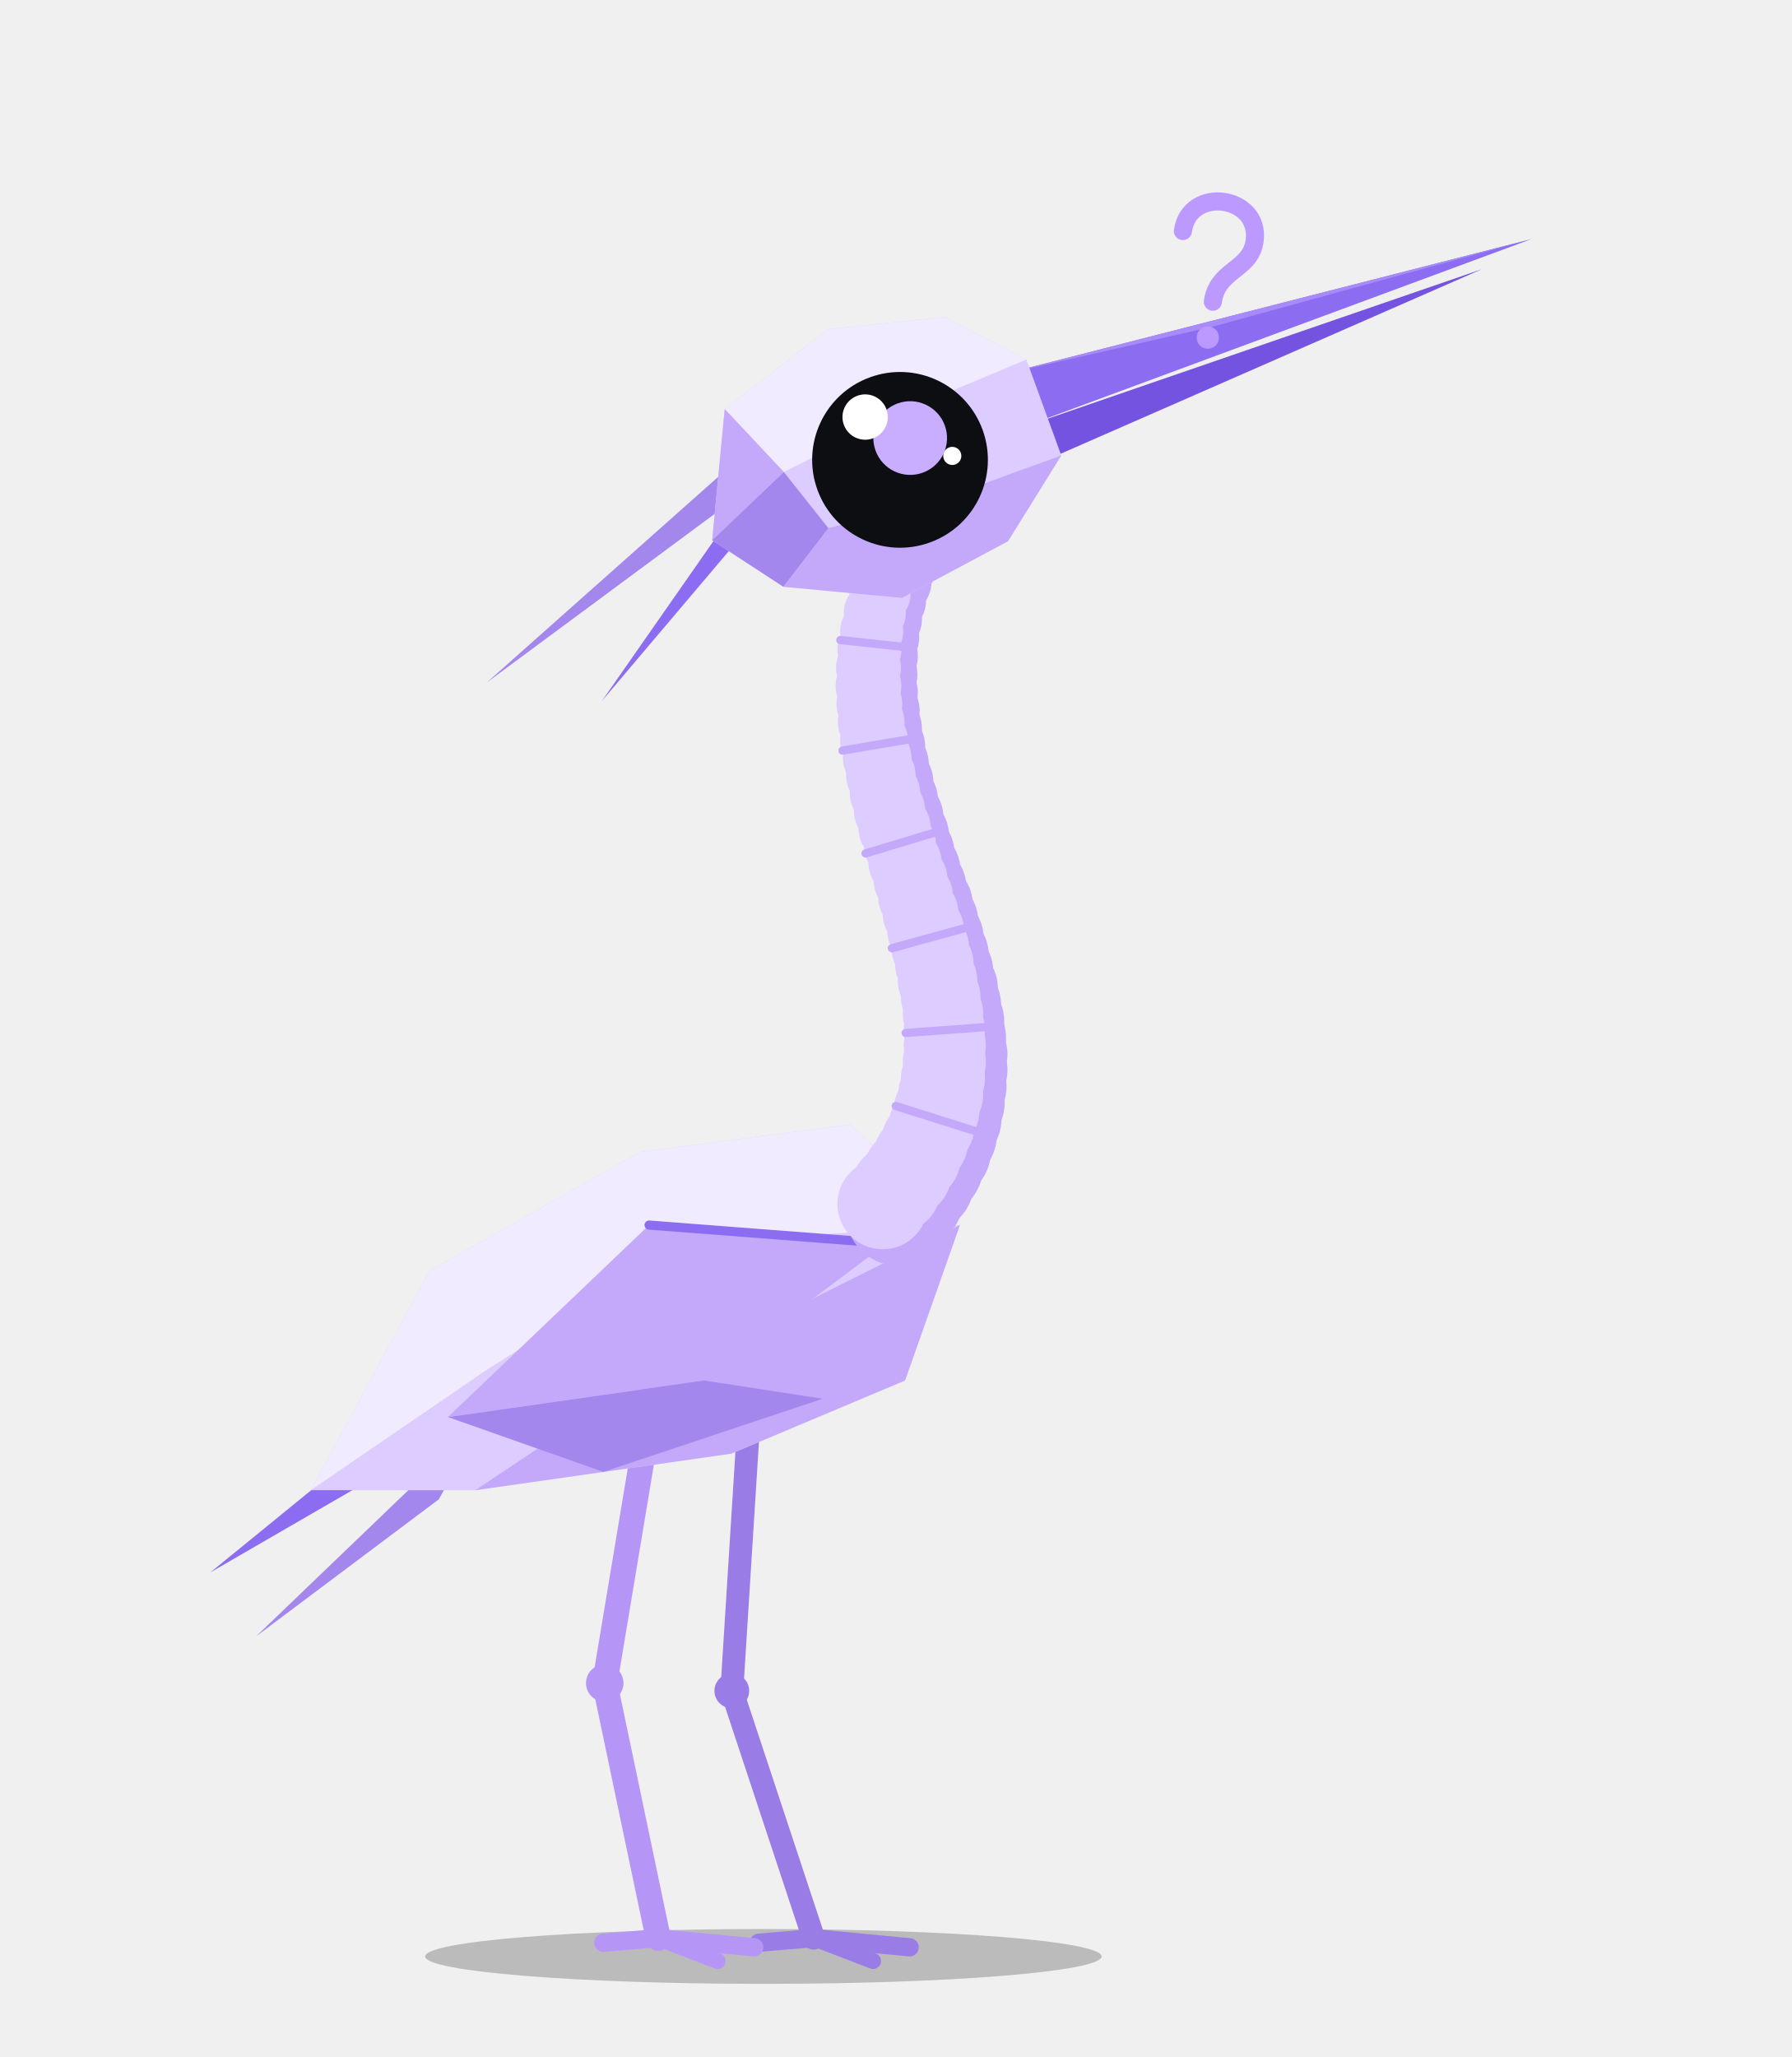
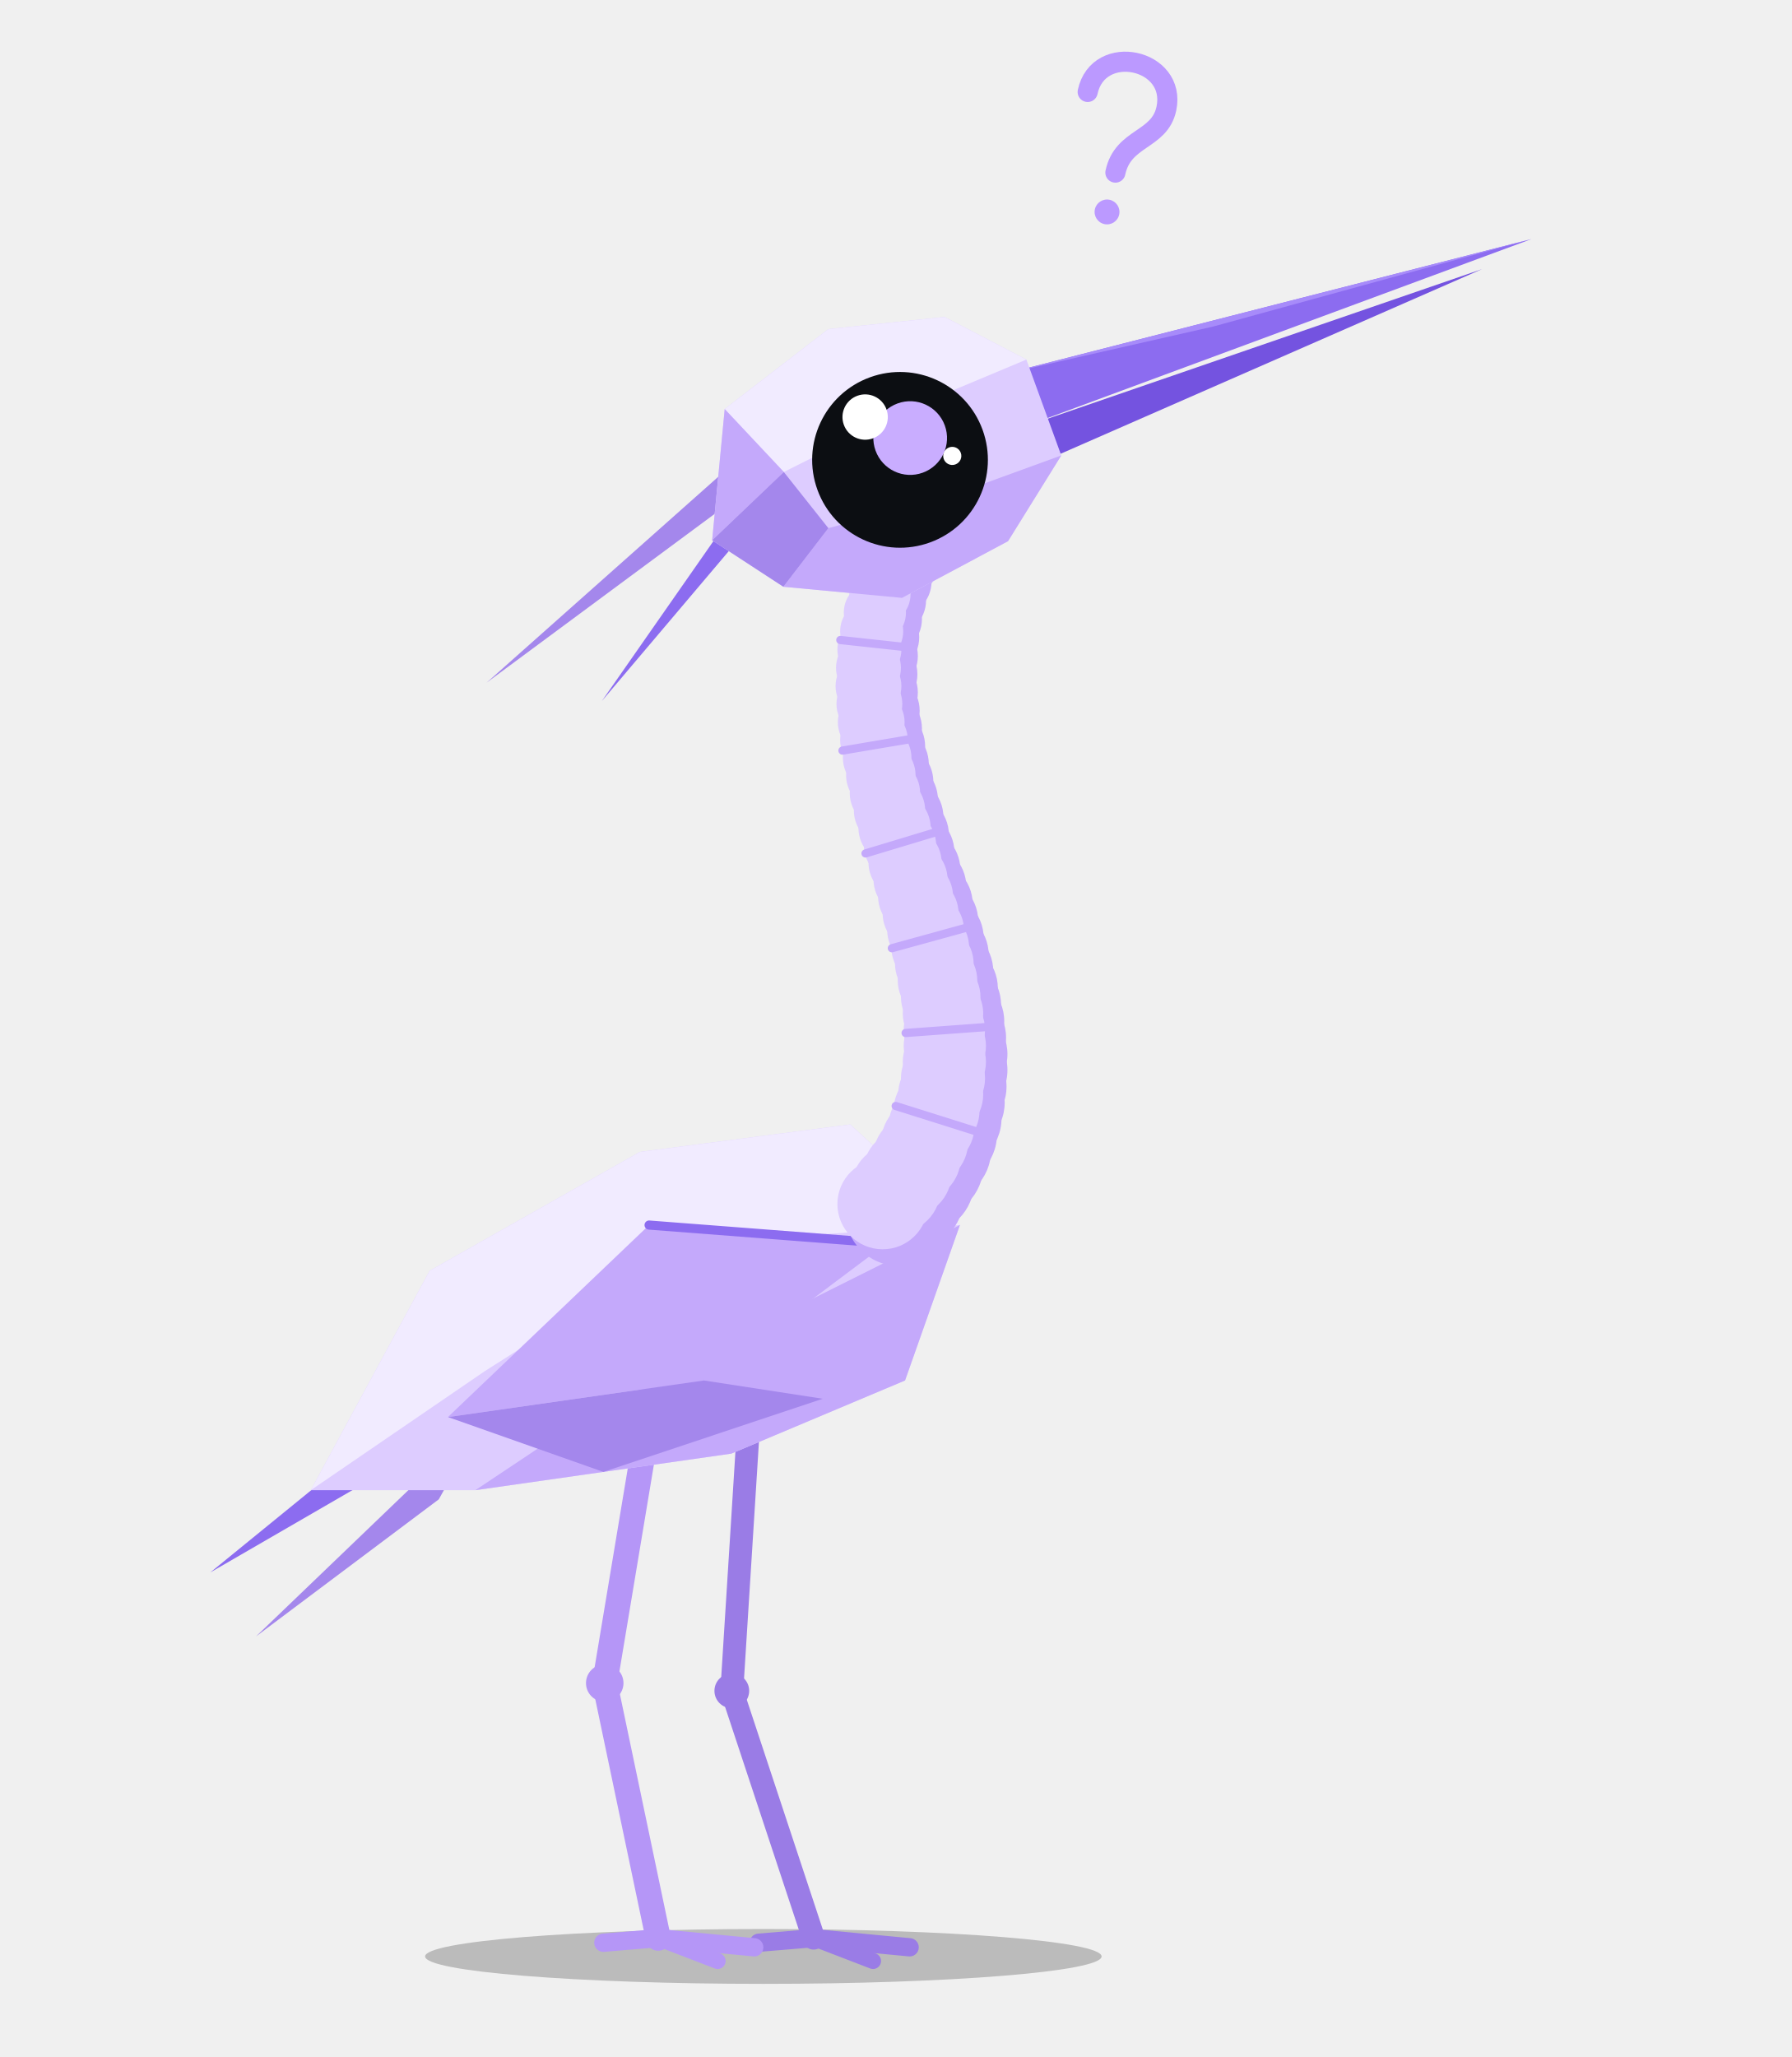
- <svg xmlns="http://www.w3.org/2000/svg" viewBox="28 -10 392 450" width="392" height="450">
-   <ellipse cx="195" cy="418" rx="74" ry="6" fill="#000000" opacity="0.22" />
-   <polyline points="192,298 188.1,359.9 206,414" fill="none" stroke="#9a7ce6" style="stroke-width: 5; stroke-linecap: round; stroke-linejoin: round" />
-   <circle cx="188.1" cy="359.9" r="3.8" fill="#9a7ce6" />
-   <polyline points="194,415 206,414 227,416" fill="none" stroke="#9a7ce6" style="stroke-width: 4; stroke-linecap: round; stroke-linejoin: round" />
-   <polyline points="206,414 219,419" fill="none" stroke="#9a7ce6" style="stroke-width: 3.5; stroke-linecap: round; stroke-linejoin: round" />
-   <polyline points="170,300 160.3,358.2 172,414" fill="none" stroke="#b596f7" style="stroke-width: 5.5; stroke-linecap: round; stroke-linejoin: round" />
-   <circle cx="160.3" cy="358.2" r="4.1" fill="#b596f7" />
-   <polyline points="160,415 172,414 193,416" fill="none" stroke="#b596f7" style="stroke-width: 4; stroke-linecap: round; stroke-linejoin: round" />
-   <polyline points="172,414 185,419" fill="none" stroke="#b596f7" style="stroke-width: 3.5; stroke-linecap: round; stroke-linejoin: round" />
-   <polygon points="128,290 74,334 112,312" fill="#8c6cf0" />
-   <polygon points="134,300 84,348 124,318" fill="#a487ec" />
-   <polygon points="96,316 122,268 168,242 214,236 238,258 226,292 188,308 132,316" fill="#ddccff" />
-   <polygon points="96,316 122,268 168,242 214,236 238,258 178,262 134,290" fill="#f1ebff" />
-   <polygon points="132,316 188,308 226,292 238,258 190,282 150,304" fill="#c4a9fb" />
-   <polygon points="126,300 170,258 222,262 182,292" fill="#c4a9fb" />
-   <polygon points="126,300 182,292 208,296 160,312" fill="#a487ec" />
-   <polyline points="170,258 222,262" fill="none" stroke="#8c6cf0" style="stroke-width: 2; stroke-linecap: round; stroke-linejoin: round" />
-   <circle cx="224.5" cy="255.4" r="11.5" fill="#c4a9fb" />
-   <circle cx="227.4" cy="252" r="11.4" fill="#c4a9fb" />
-   <circle cx="229.8" cy="248.6" r="11.3" fill="#c4a9fb" />
-   <circle cx="231.9" cy="245.1" r="11.2" fill="#c4a9fb" />
-   <circle cx="233.7" cy="241.7" r="11.1" fill="#c4a9fb" />
-   <circle cx="235.1" cy="238.2" r="11" fill="#c4a9fb" />
-   <circle cx="236.2" cy="234.7" r="10.9" fill="#c4a9fb" />
-   <circle cx="237" cy="231.2" r="10.8" fill="#c4a9fb" />
-   <circle cx="237.5" cy="227.7" r="10.7" fill="#c4a9fb" />
-   <circle cx="237.8" cy="224.1" r="10.6" fill="#c4a9fb" />
-   <circle cx="237.9" cy="220.6" r="10.5" fill="#c4a9fb" />
-   <circle cx="237.7" cy="217" r="10.4" fill="#c4a9fb" />
-   <circle cx="237.4" cy="213.4" r="10.3" fill="#c4a9fb" />
-   <circle cx="236.8" cy="209.8" r="10.2" fill="#c4a9fb" />
-   <circle cx="236.2" cy="206.2" r="10.1" fill="#c4a9fb" />
-   <circle cx="235.3" cy="202.5" r="10" fill="#c4a9fb" />
-   <circle cx="234.4" cy="198.9" r="9.9" fill="#c4a9fb" />
-   <circle cx="233.4" cy="195.2" r="9.8" fill="#c4a9fb" />
-   <circle cx="232.3" cy="191.5" r="9.7" fill="#c4a9fb" />
-   <circle cx="231.2" cy="187.8" r="9.6" fill="#c4a9fb" />
-   <circle cx="230" cy="184" r="9.4" fill="#c4a9fb" />
-   <circle cx="228.8" cy="180.3" r="9.3" fill="#c4a9fb" />
-   <circle cx="227.6" cy="176.5" r="9.2" fill="#c4a9fb" />
-   <circle cx="226.5" cy="172.7" r="9.1" fill="#c4a9fb" />
-   <circle cx="225.4" cy="168.8" r="9" fill="#c4a9fb" />
-   <circle cx="224.3" cy="165" r="8.9" fill="#c4a9fb" />
-   <circle cx="223.4" cy="161.1" r="8.8" fill="#c4a9fb" />
-   <circle cx="222.5" cy="157.2" r="8.7" fill="#c4a9fb" />
-   <circle cx="221.8" cy="153.3" r="8.6" fill="#c4a9fb" />
-   <circle cx="221.2" cy="149.4" r="8.5" fill="#c4a9fb" />
-   <circle cx="220.8" cy="145.5" r="8.4" fill="#c4a9fb" />
-   <circle cx="220.5" cy="141.5" r="8.3" fill="#c4a9fb" />
-   <circle cx="220.5" cy="137.5" r="8.2" fill="#c4a9fb" />
-   <circle cx="220.7" cy="133.5" r="8.1" fill="#c4a9fb" />
-   <circle cx="221.1" cy="129.4" r="8" fill="#c4a9fb" />
-   <circle cx="221.8" cy="125.4" r="7.9" fill="#c4a9fb" />
-   <circle cx="222.8" cy="121.3" r="7.8" fill="#c4a9fb" />
-   <circle cx="224.1" cy="117.2" r="7.7" fill="#c4a9fb" />
-   <circle cx="225.7" cy="113.1" r="7.6" fill="#c4a9fb" />
-   <circle cx="227.7" cy="108.9" r="7.5" fill="#c4a9fb" />
-   <circle cx="221.1" cy="253.4" r="9.9" fill="#ddccff" />
-   <circle cx="224" cy="250" r="9.8" fill="#ddccff" />
-   <circle cx="226.5" cy="246.6" r="9.7" fill="#ddccff" />
-   <circle cx="228.6" cy="243.2" r="9.6" fill="#ddccff" />
-   <circle cx="230.3" cy="239.8" r="9.5" fill="#ddccff" />
-   <circle cx="231.8" cy="236.3" r="9.4" fill="#ddccff" />
-   <circle cx="232.9" cy="232.9" r="9.4" fill="#ddccff" />
-   <circle cx="233.8" cy="229.4" r="9.3" fill="#ddccff" />
-   <circle cx="234.3" cy="225.9" r="9.2" fill="#ddccff" />
-   <circle cx="234.6" cy="222.3" r="9.1" fill="#ddccff" />
-   <circle cx="234.7" cy="218.8" r="9" fill="#ddccff" />
-   <circle cx="234.6" cy="215.3" r="8.9" fill="#ddccff" />
-   <circle cx="234.3" cy="211.7" r="8.8" fill="#ddccff" />
-   <circle cx="233.8" cy="208.1" r="8.7" fill="#ddccff" />
-   <circle cx="233.1" cy="204.5" r="8.7" fill="#ddccff" />
-   <circle cx="232.4" cy="200.8" r="8.6" fill="#ddccff" />
-   <circle cx="231.5" cy="197.2" r="8.5" fill="#ddccff" />
-   <circle cx="230.5" cy="193.5" r="8.4" fill="#ddccff" />
-   <circle cx="229.4" cy="189.8" r="8.3" fill="#ddccff" />
-   <circle cx="228.3" cy="186.1" r="8.2" fill="#ddccff" />
-   <circle cx="227.2" cy="182.4" r="8.1" fill="#ddccff" />
-   <circle cx="226" cy="178.7" r="8" fill="#ddccff" />
-   <circle cx="224.9" cy="174.9" r="7.9" fill="#ddccff" />
-   <circle cx="223.7" cy="171.1" r="7.9" fill="#ddccff" />
-   <circle cx="222.6" cy="167.3" r="7.8" fill="#ddccff" />
-   <circle cx="221.6" cy="163.5" r="7.7" fill="#ddccff" />
-   <circle cx="220.7" cy="159.6" r="7.6" fill="#ddccff" />
-   <circle cx="219.9" cy="155.8" r="7.5" fill="#ddccff" />
-   <circle cx="219.2" cy="151.9" r="7.4" fill="#ddccff" />
-   <circle cx="218.6" cy="148" r="7.3" fill="#ddccff" />
-   <circle cx="218.2" cy="144" r="7.2" fill="#ddccff" />
-   <circle cx="218" cy="140.1" r="7.2" fill="#ddccff" />
-   <circle cx="218" cy="136.1" r="7.1" fill="#ddccff" />
-   <circle cx="218.2" cy="132.1" r="7" fill="#ddccff" />
-   <circle cx="218.7" cy="128.1" r="6.9" fill="#ddccff" />
-   <circle cx="219.4" cy="124" r="6.8" fill="#ddccff" />
-   <circle cx="220.5" cy="120" r="6.7" fill="#ddccff" />
-   <circle cx="221.8" cy="115.9" r="6.6" fill="#ddccff" />
-   <circle cx="223.4" cy="111.8" r="6.5" fill="#ddccff" />
-   <circle cx="225.4" cy="107.6" r="6.5" fill="#ddccff" />
-   <g transform="translate(233.3 234.9) rotate(-72.5)">
-     <line x1="0" y1="-9.8" x2="0" y2="9.8" stroke="#c4a9fb" style="stroke-width: 1.8; stroke-linecap: round" />
-   </g>
-   <g transform="translate(235.4 215.3) rotate(-94.2)">
-     <line x1="0" y1="-9.3" x2="0" y2="9.3" stroke="#c4a9fb" style="stroke-width: 1.8; stroke-linecap: round" />
-   </g>
-   <g transform="translate(231.6 195.1) rotate(-105.4)">
-     <line x1="0" y1="-8.8" x2="0" y2="8.8" stroke="#c4a9fb" style="stroke-width: 1.8; stroke-linecap: round" />
-   </g>
-   <g transform="translate(225.3 174.3) rotate(-106.8)">
-     <line x1="0" y1="-8.3" x2="0" y2="8.3" stroke="#c4a9fb" style="stroke-width: 1.8; stroke-linecap: round" />
-   </g>
-   <g transform="translate(220 152.9) rotate(-99.6)">
-     <line x1="0" y1="-7.8" x2="0" y2="7.8" stroke="#c4a9fb" style="stroke-width: 1.8; stroke-linecap: round" />
-   </g>
-   <g transform="translate(219.1 130.8) rotate(-83.8)">
-     <line x1="0" y1="-7.3" x2="0" y2="7.3" stroke="#c4a9fb" style="stroke-width: 1.8; stroke-linecap: round" />
-   </g>
-   <g transform="translate(224.9 90.6) rotate(-20)">
-     <g transform="scale(1.24)">
-       <polygon points="-24,-11 -82,12 -28,-4" fill="#a487ec" />
-       <polygon points="-27,-4 -64,22 -29,2" fill="#8c6cf0" />
-       <g transform="rotate(0 22 2)">
-         <polygon points="22,-8 118,1.5 22,2" fill="#8c6cf0" />
-         <polygon points="22,-8 118,1.5 60,-3.2" fill="#a78bfa" />
+ <svg xmlns="http://www.w3.org/2000/svg" viewBox="28 -10 392 450" width="392" height="450" style="--neck-base: 224.5px 255.4px; --neck-top: 227.7px 108.9px; --hip-back: 192px 298px; --hip-front: 170px 300px">
+   <ellipse cx="195" cy="418" rx="74" ry="6" fill="#000000" opacity="0.22" class="h-shadow" />
+   <g class="h-bird">
+     <g class="h-legs">
+       <g class="h-leg h-leg-back">
+         <polyline points="192,298 188.1,359.9 206,414" fill="none" stroke="#9a7ce6" style="stroke-width: 5; stroke-linecap: round; stroke-linejoin: round" />
+         <circle cx="188.1" cy="359.9" r="3.8" fill="#9a7ce6" />
+         <polyline points="194,415 206,414 227,416" fill="none" stroke="#9a7ce6" style="stroke-width: 4; stroke-linecap: round; stroke-linejoin: round" />
+         <polyline points="206,414 219,419" fill="none" stroke="#9a7ce6" style="stroke-width: 3.5; stroke-linecap: round; stroke-linejoin: round" />
      </g>
-       <g transform="rotate(0 22 2)">
-         <polygon points="22,2 108,3.5 22,9" fill="#7453e0" />
+       <g class="h-leg h-leg-front">
+         <polyline points="170,300 160.3,358.2 172,414" fill="none" stroke="#b596f7" style="stroke-width: 5.5; stroke-linecap: round; stroke-linejoin: round" />
+         <circle cx="160.3" cy="358.2" r="4.1" fill="#b596f7" />
+         <polyline points="160,415 172,414 193,416" fill="none" stroke="#b596f7" style="stroke-width: 4; stroke-linecap: round; stroke-linejoin: round" />
+         <polyline points="172,414 185,419" fill="none" stroke="#b596f7" style="stroke-width: 3.5; stroke-linecap: round; stroke-linejoin: round" />
      </g>
-       <polygon points="-36,2 -26,-19 -4,-26 16,-21 27,-9 27,9 13,20 -8,23 -27,14" fill="#ddccff" />
-       <polygon points="-26,-19 -4,-26 16,-21 27,-9 6,-8 -20,-5" fill="#f1ebff" />
-       <polygon points="-36,2 -26,-19 -20,-5" fill="#c4a9fb" />
-       <polygon points="-27,14 -8,23 13,20 27,9 8,9 -16,7" fill="#c4a9fb" />
-       <polygon points="-36,2 -20,-5 -16,7 -27,14" fill="#a487ec" />
-       <circle cx="0" cy="0" r="15.5" fill="#0c0e12" />
-       <circle cx="3" cy="-3" r="6.5" fill="#c9adff" />
-       <circle cx="-3.2" cy="-9.2" r="4" fill="#ffffff" />
-       <circle cx="8.9" cy="2.5" r="1.6" fill="#ffffff" />
+     </g>
+     <g class="h-upper">
+       <g class="h-trunk">
+         <polygon points="128,290 74,334 112,312" fill="#8c6cf0" />
+         <polygon points="134,300 84,348 124,318" fill="#a487ec" />
+         <polygon points="96,316 122,268 168,242 214,236 238,258 226,292 188,308 132,316" fill="#ddccff" />
+         <polygon points="96,316 122,268 168,242 214,236 238,258 178,262 134,290" fill="#f1ebff" />
+         <polygon points="132,316 188,308 226,292 238,258 190,282 150,304" fill="#c4a9fb" />
+         <polygon points="126,300 170,258 222,262 182,292" fill="#c4a9fb" />
+         <polygon points="126,300 182,292 208,296 160,312" fill="#a487ec" />
+         <polyline points="170,258 222,262" fill="none" stroke="#8c6cf0" style="stroke-width: 2; stroke-linecap: round; stroke-linejoin: round" />
+       </g>
+       <g class="h-neck">
+         <circle cx="224.5" cy="255.4" r="11.5" fill="#c4a9fb" />
+         <circle cx="227.4" cy="252" r="11.4" fill="#c4a9fb" />
+         <circle cx="229.8" cy="248.6" r="11.3" fill="#c4a9fb" />
+         <circle cx="231.9" cy="245.1" r="11.2" fill="#c4a9fb" />
+         <circle cx="233.7" cy="241.7" r="11.1" fill="#c4a9fb" />
+         <circle cx="235.1" cy="238.2" r="11" fill="#c4a9fb" />
+         <circle cx="236.2" cy="234.7" r="10.9" fill="#c4a9fb" />
+         <circle cx="237" cy="231.2" r="10.8" fill="#c4a9fb" />
+         <circle cx="237.5" cy="227.7" r="10.7" fill="#c4a9fb" />
+         <circle cx="237.8" cy="224.1" r="10.6" fill="#c4a9fb" />
+         <circle cx="237.9" cy="220.6" r="10.5" fill="#c4a9fb" />
+         <circle cx="237.7" cy="217" r="10.4" fill="#c4a9fb" />
+         <circle cx="237.4" cy="213.4" r="10.3" fill="#c4a9fb" />
+         <circle cx="236.8" cy="209.8" r="10.2" fill="#c4a9fb" />
+         <circle cx="236.2" cy="206.2" r="10.1" fill="#c4a9fb" />
+         <circle cx="235.3" cy="202.5" r="10" fill="#c4a9fb" />
+         <circle cx="234.4" cy="198.9" r="9.9" fill="#c4a9fb" />
+         <circle cx="233.4" cy="195.2" r="9.8" fill="#c4a9fb" />
+         <circle cx="232.3" cy="191.5" r="9.7" fill="#c4a9fb" />
+         <circle cx="231.2" cy="187.8" r="9.6" fill="#c4a9fb" />
+         <circle cx="230" cy="184" r="9.4" fill="#c4a9fb" />
+         <circle cx="228.8" cy="180.3" r="9.3" fill="#c4a9fb" />
+         <circle cx="227.6" cy="176.5" r="9.2" fill="#c4a9fb" />
+         <circle cx="226.5" cy="172.7" r="9.1" fill="#c4a9fb" />
+         <circle cx="225.4" cy="168.8" r="9" fill="#c4a9fb" />
+         <circle cx="224.3" cy="165" r="8.9" fill="#c4a9fb" />
+         <circle cx="223.4" cy="161.1" r="8.8" fill="#c4a9fb" />
+         <circle cx="222.5" cy="157.2" r="8.7" fill="#c4a9fb" />
+         <circle cx="221.8" cy="153.3" r="8.6" fill="#c4a9fb" />
+         <circle cx="221.2" cy="149.4" r="8.5" fill="#c4a9fb" />
+         <circle cx="220.8" cy="145.5" r="8.4" fill="#c4a9fb" />
+         <circle cx="220.5" cy="141.5" r="8.3" fill="#c4a9fb" />
+         <circle cx="220.5" cy="137.5" r="8.2" fill="#c4a9fb" />
+         <circle cx="220.7" cy="133.5" r="8.1" fill="#c4a9fb" />
+         <circle cx="221.1" cy="129.4" r="8" fill="#c4a9fb" />
+         <circle cx="221.8" cy="125.4" r="7.9" fill="#c4a9fb" />
+         <circle cx="222.8" cy="121.3" r="7.8" fill="#c4a9fb" />
+         <circle cx="224.1" cy="117.2" r="7.7" fill="#c4a9fb" />
+         <circle cx="225.7" cy="113.1" r="7.6" fill="#c4a9fb" />
+         <circle cx="227.7" cy="108.9" r="7.5" fill="#c4a9fb" />
+         <circle cx="221.1" cy="253.4" r="9.9" fill="#ddccff" />
+         <circle cx="224" cy="250" r="9.8" fill="#ddccff" />
+         <circle cx="226.5" cy="246.6" r="9.7" fill="#ddccff" />
+         <circle cx="228.6" cy="243.2" r="9.6" fill="#ddccff" />
+         <circle cx="230.3" cy="239.8" r="9.5" fill="#ddccff" />
+         <circle cx="231.8" cy="236.3" r="9.4" fill="#ddccff" />
+         <circle cx="232.9" cy="232.9" r="9.4" fill="#ddccff" />
+         <circle cx="233.8" cy="229.4" r="9.3" fill="#ddccff" />
+         <circle cx="234.3" cy="225.9" r="9.2" fill="#ddccff" />
+         <circle cx="234.6" cy="222.3" r="9.1" fill="#ddccff" />
+         <circle cx="234.7" cy="218.8" r="9" fill="#ddccff" />
+         <circle cx="234.6" cy="215.3" r="8.9" fill="#ddccff" />
+         <circle cx="234.3" cy="211.7" r="8.8" fill="#ddccff" />
+         <circle cx="233.8" cy="208.1" r="8.7" fill="#ddccff" />
+         <circle cx="233.1" cy="204.5" r="8.7" fill="#ddccff" />
+         <circle cx="232.4" cy="200.8" r="8.6" fill="#ddccff" />
+         <circle cx="231.5" cy="197.2" r="8.5" fill="#ddccff" />
+         <circle cx="230.5" cy="193.5" r="8.4" fill="#ddccff" />
+         <circle cx="229.4" cy="189.8" r="8.3" fill="#ddccff" />
+         <circle cx="228.3" cy="186.1" r="8.2" fill="#ddccff" />
+         <circle cx="227.2" cy="182.4" r="8.1" fill="#ddccff" />
+         <circle cx="226" cy="178.7" r="8" fill="#ddccff" />
+         <circle cx="224.9" cy="174.9" r="7.9" fill="#ddccff" />
+         <circle cx="223.7" cy="171.1" r="7.9" fill="#ddccff" />
+         <circle cx="222.6" cy="167.3" r="7.8" fill="#ddccff" />
+         <circle cx="221.6" cy="163.5" r="7.7" fill="#ddccff" />
+         <circle cx="220.7" cy="159.6" r="7.6" fill="#ddccff" />
+         <circle cx="219.9" cy="155.8" r="7.5" fill="#ddccff" />
+         <circle cx="219.2" cy="151.9" r="7.4" fill="#ddccff" />
+         <circle cx="218.6" cy="148" r="7.3" fill="#ddccff" />
+         <circle cx="218.2" cy="144" r="7.2" fill="#ddccff" />
+         <circle cx="218" cy="140.1" r="7.2" fill="#ddccff" />
+         <circle cx="218" cy="136.1" r="7.1" fill="#ddccff" />
+         <circle cx="218.2" cy="132.1" r="7" fill="#ddccff" />
+         <circle cx="218.7" cy="128.1" r="6.9" fill="#ddccff" />
+         <circle cx="219.4" cy="124" r="6.8" fill="#ddccff" />
+         <circle cx="220.5" cy="120" r="6.7" fill="#ddccff" />
+         <circle cx="221.8" cy="115.9" r="6.6" fill="#ddccff" />
+         <circle cx="223.4" cy="111.8" r="6.5" fill="#ddccff" />
+         <circle cx="225.4" cy="107.6" r="6.5" fill="#ddccff" />
+         <g transform="translate(233.3 234.9) rotate(-72.5)">
+           <line x1="0" y1="-9.8" x2="0" y2="9.8" stroke="#c4a9fb" style="stroke-width: 1.8; stroke-linecap: round" />
+         </g>
+         <g transform="translate(235.4 215.3) rotate(-94.2)">
+           <line x1="0" y1="-9.3" x2="0" y2="9.3" stroke="#c4a9fb" style="stroke-width: 1.8; stroke-linecap: round" />
+         </g>
+         <g transform="translate(231.6 195.1) rotate(-105.4)">
+           <line x1="0" y1="-8.8" x2="0" y2="8.8" stroke="#c4a9fb" style="stroke-width: 1.8; stroke-linecap: round" />
+         </g>
+         <g transform="translate(225.3 174.3) rotate(-106.8)">
+           <line x1="0" y1="-8.3" x2="0" y2="8.3" stroke="#c4a9fb" style="stroke-width: 1.8; stroke-linecap: round" />
+         </g>
+         <g transform="translate(220 152.9) rotate(-99.6)">
+           <line x1="0" y1="-7.8" x2="0" y2="7.8" stroke="#c4a9fb" style="stroke-width: 1.8; stroke-linecap: round" />
+         </g>
+         <g transform="translate(219.1 130.8) rotate(-83.8)">
+           <line x1="0" y1="-7.3" x2="0" y2="7.3" stroke="#c4a9fb" style="stroke-width: 1.8; stroke-linecap: round" />
+         </g>
+       </g>
+       <g class="h-head">
+         <g transform="translate(224.9 90.6) rotate(-20)">
+           <g transform="scale(1.24)">
+             <polygon points="-24,-11 -82,12 -28,-4" fill="#a487ec" />
+             <polygon points="-27,-4 -64,22 -29,2" fill="#8c6cf0" />
+             <g transform="rotate(0 22 2)">
+               <polygon points="22,-8 118,1.5 22,2" fill="#8c6cf0" />
+               <polygon points="22,-8 118,1.5 60,-3.2" fill="#a78bfa" />
+             </g>
+             <g transform="rotate(0 22 2)">
+               <polygon points="22,2 108,3.5 22,9" fill="#7453e0" />
+             </g>
+             <polygon points="-36,2 -26,-19 -4,-26 16,-21 27,-9 27,9 13,20 -8,23 -27,14" fill="#ddccff" />
+             <polygon points="-26,-19 -4,-26 16,-21 27,-9 6,-8 -20,-5" fill="#f1ebff" />
+             <polygon points="-36,2 -26,-19 -20,-5" fill="#c4a9fb" />
+             <polygon points="-27,14 -8,23 13,20 27,9 8,9 -16,7" fill="#c4a9fb" />
+             <polygon points="-36,2 -20,-5 -16,7 -27,14" fill="#a487ec" />
+             <g class="h-eye">
+               <circle cx="0" cy="0" r="15.5" fill="#0c0e12" />
+               <circle cx="3" cy="-3" r="6.5" fill="#c9adff" />
+               <circle cx="-3.2" cy="-9.2" r="4" fill="#ffffff" />
+               <circle cx="8.9" cy="2.5" r="1.6" fill="#ffffff" />
+             </g>
+           </g>
+         </g>
+       </g>
    </g>
  </g>
-   <g transform="translate(292 50) rotate(8) scale(0.72)">
-     <path d="M-9 -12C-9 -26 13 -26 13 -12C13 -3 3 -2 3 8" fill="none" stroke="#bb99ff" style="stroke-width: 5.5; stroke-linecap: round; stroke-linejoin: round" />
-     <circle cx="3" cy="19" r="3.4" fill="#bb99ff" />
+   <g class="h-qmark">
+     <g transform="translate(271 21) rotate(12) scale(0.8)">
+       <path d="M-9 -12C-9 -26 13 -26 13 -12C13 -3 3 -2 3 8" fill="none" stroke="#bb99ff" style="stroke-width: 5.5; stroke-linecap: round; stroke-linejoin: round" />
+       <circle cx="3" cy="19" r="3.4" fill="#bb99ff" />
+     </g>
  </g>
</svg>
